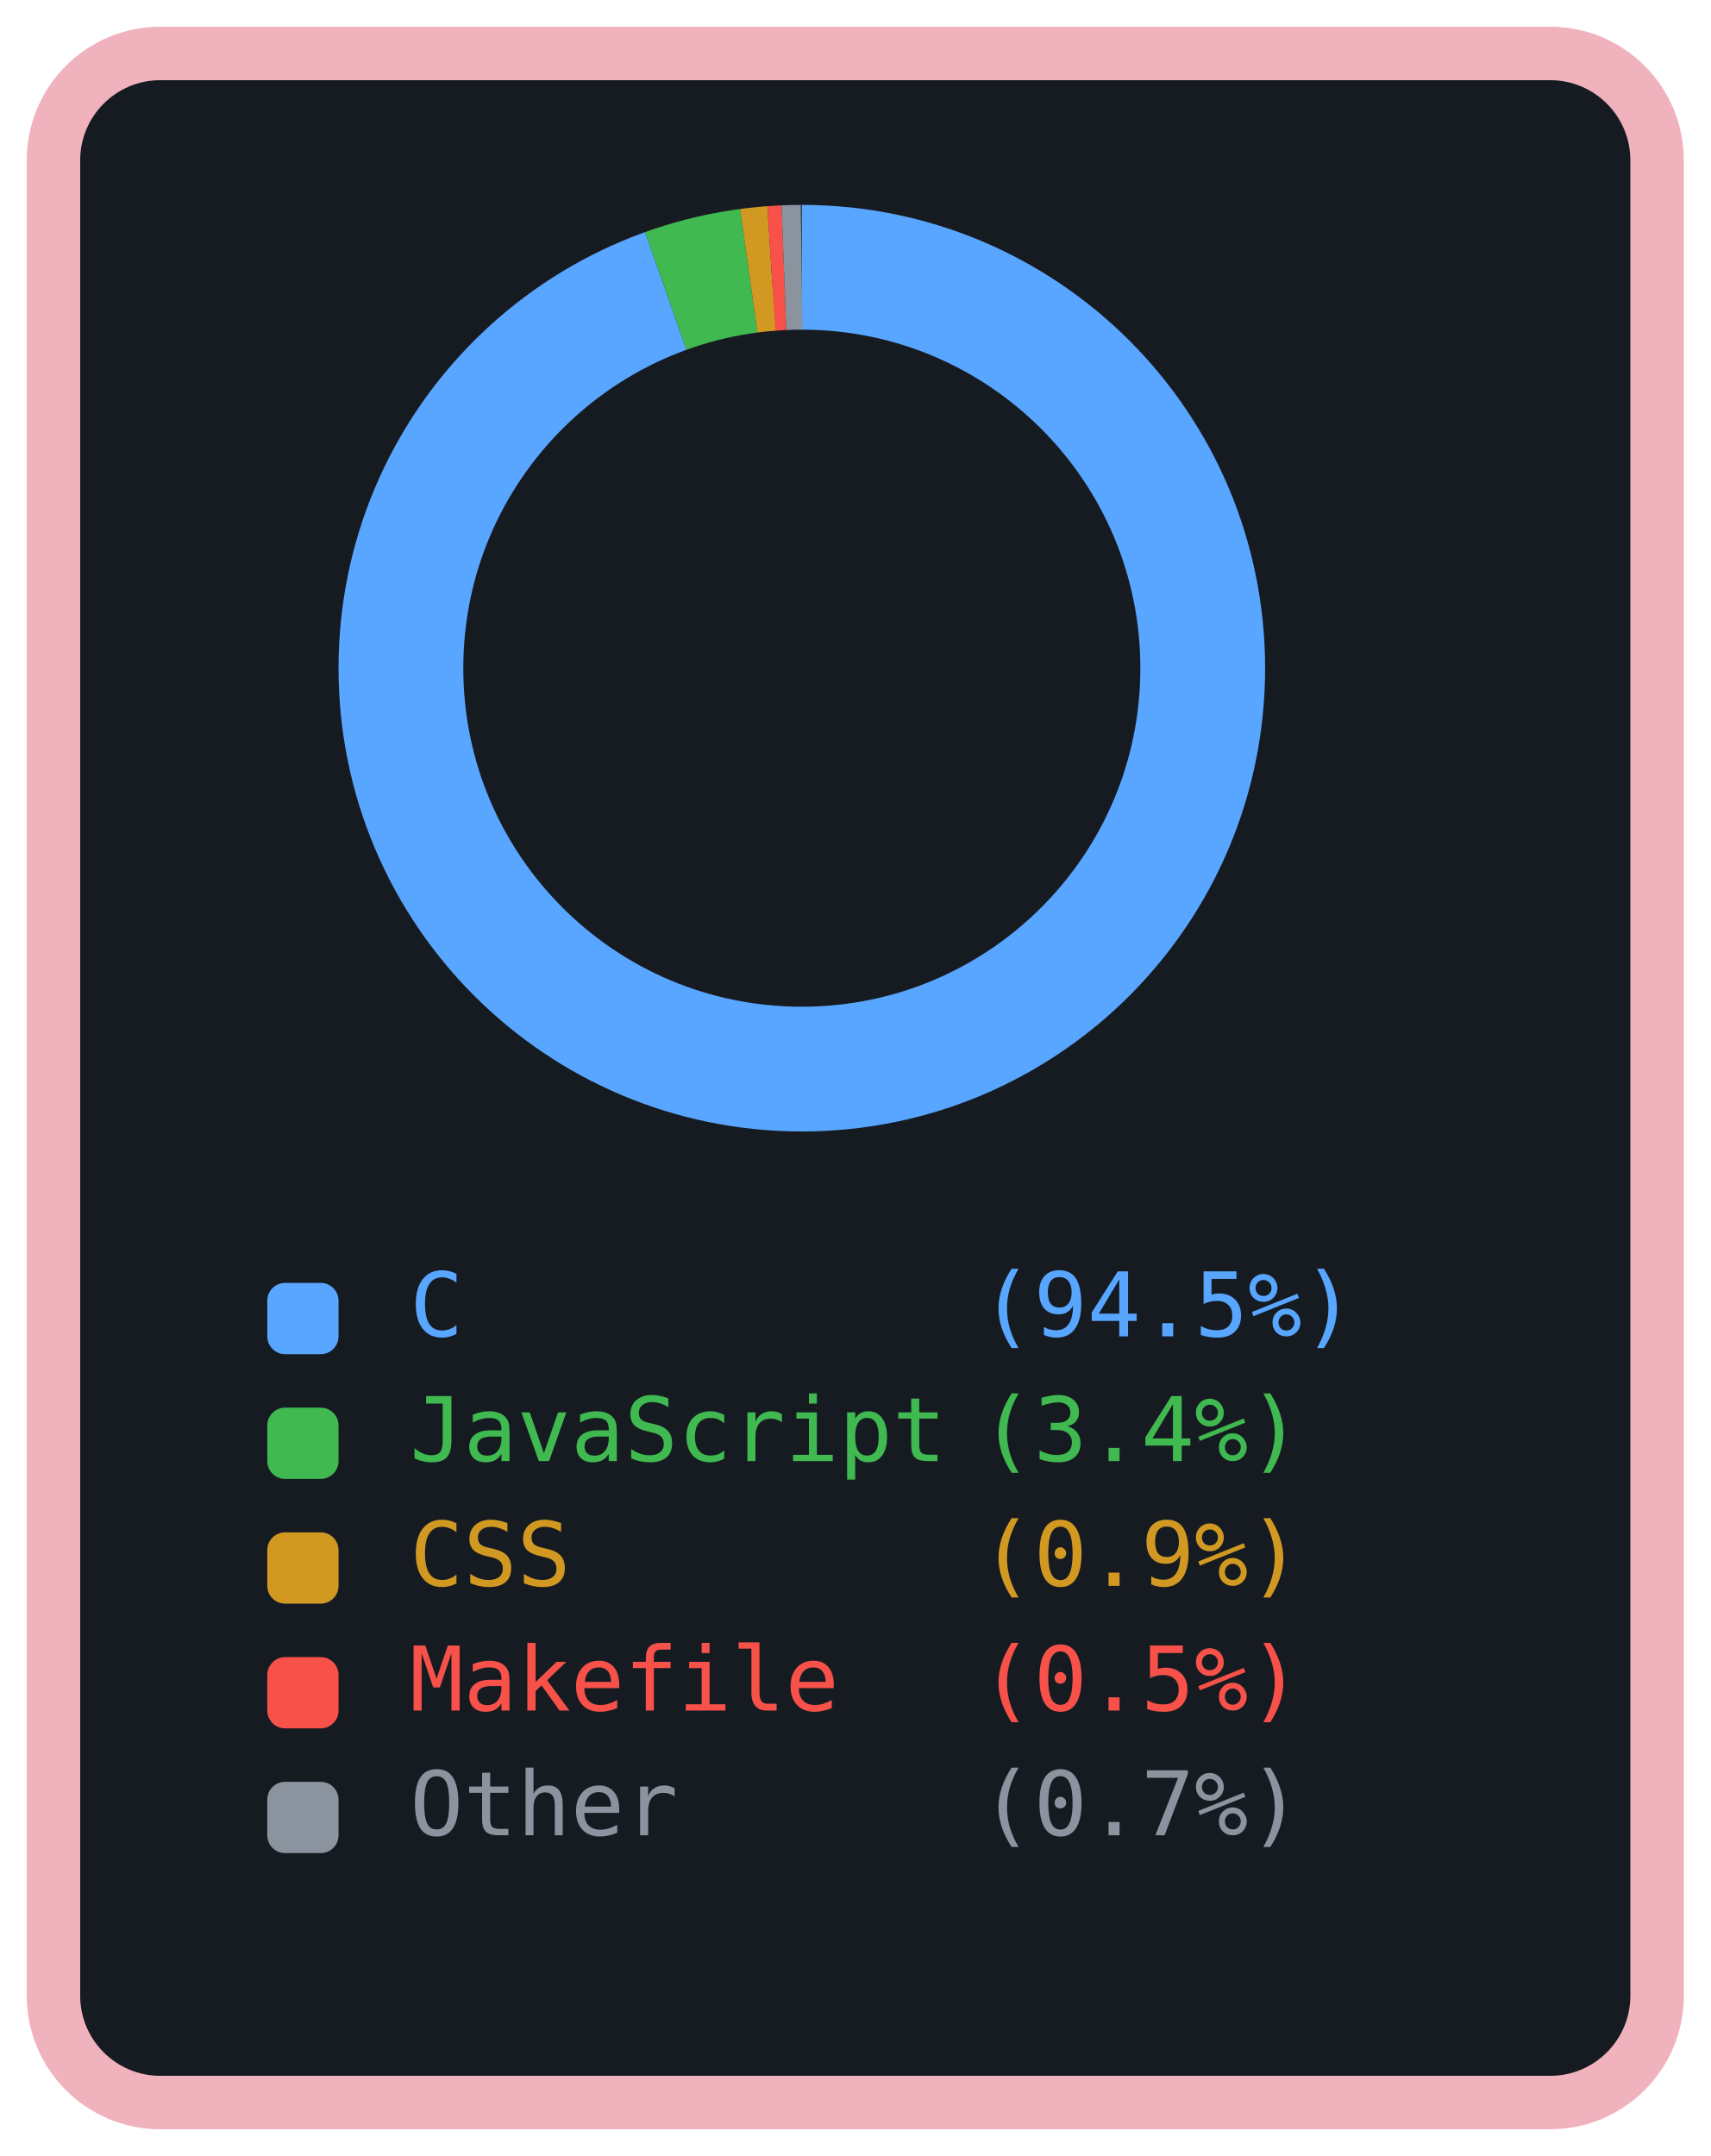
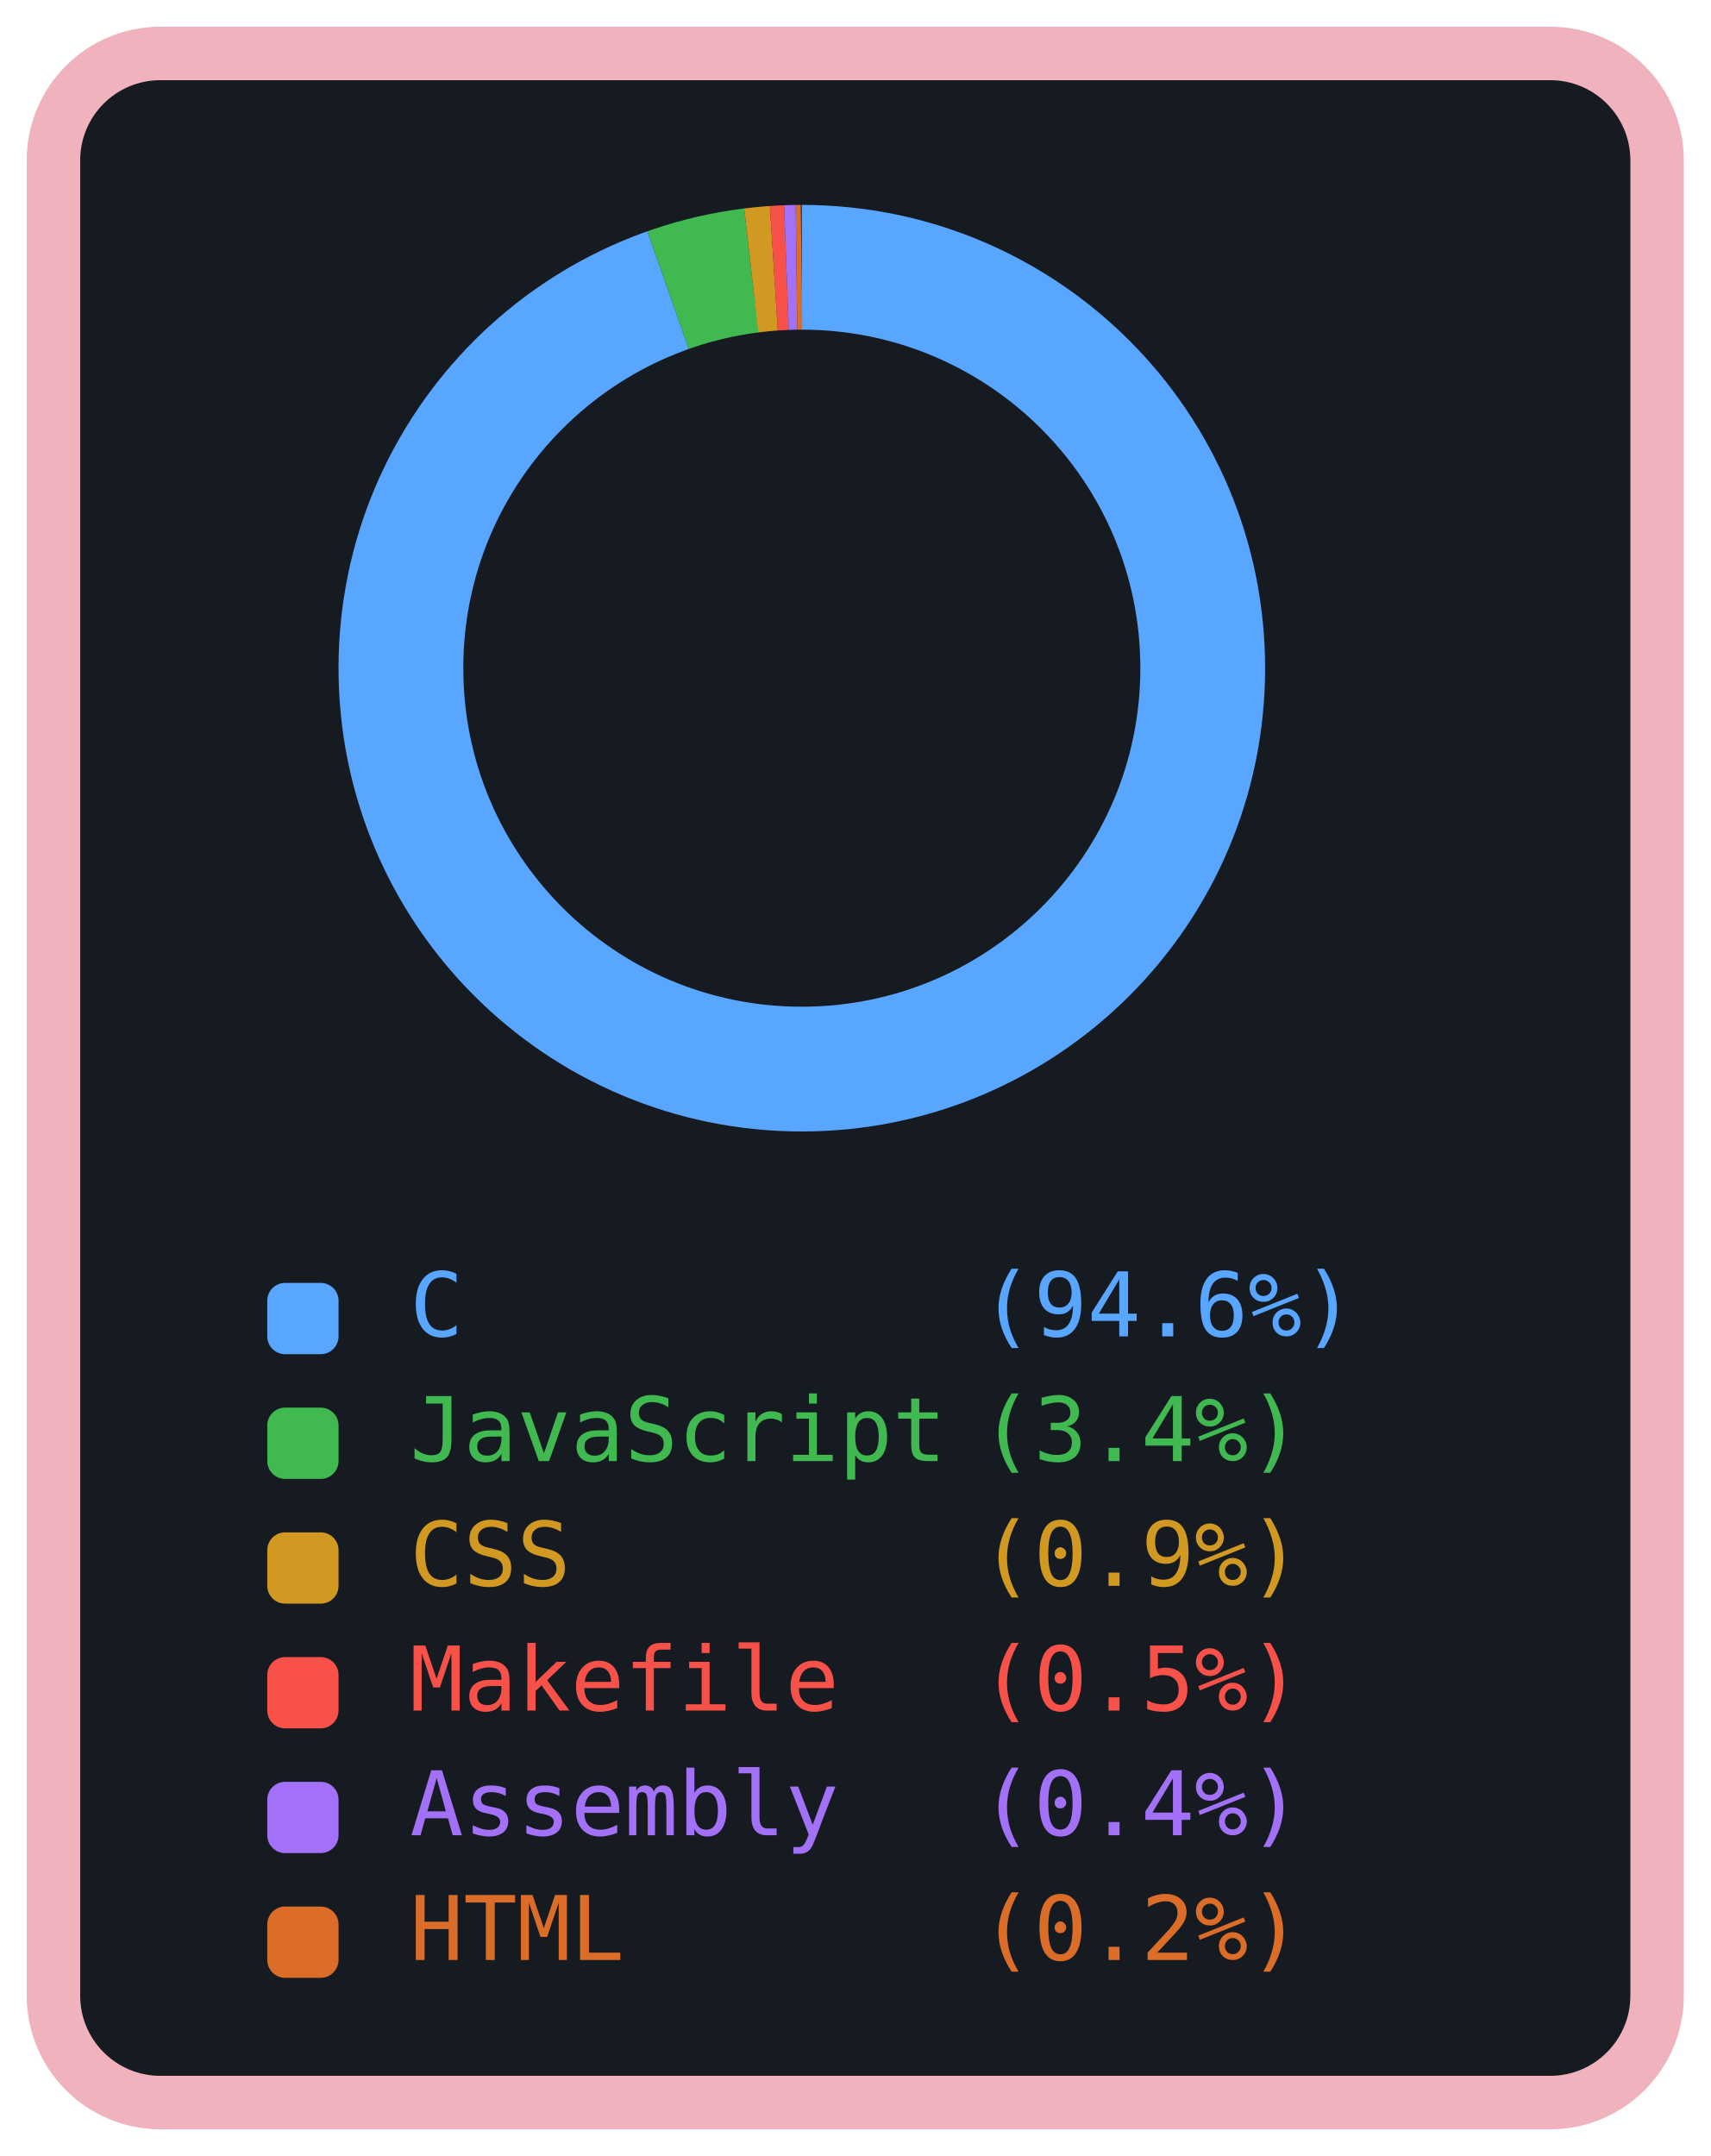
<svg xmlns="http://www.w3.org/2000/svg" width="192" height="242" viewBox="0 0 192 242">
  <style>
		.bg {
			fill: #161B22;
			stroke: #F0B2BC;
			stroke-width: 6;
			rx: 12px;
		}
		</style>
  <rect x="6" y="6" width="180" height="230" class="bg" />
  <g>
    <circle cx="90" cy="75" r="45" fill="none" stroke="#21262d" stroke-width="14" />
-     <circle cx="90" cy="75" r="45" fill="none" stroke="#58a6ff" stroke-width="14" stroke-dasharray="267.192 282.743" stroke-dashoffset="0" transform="rotate(-90 90 75)" />
+     <circle cx="90" cy="75" r="45" fill="none" stroke="#58a6ff" stroke-width="14" stroke-dasharray="267.475 282.743" stroke-dashoffset="0" transform="rotate(-90 90 75)" />
    <g>
      <rect x="30" y="144" width="8" height="8" rx="2" fill="#58a6ff" />
      <text x="46" y="150" font-family="monospace" font-size="10" fill="#58a6ff">C</text>
-       <text x="110" y="150" font-family="monospace" font-size="10" fill="#58a6ff">(94.5%)</text>
+       <text x="110" y="150" font-family="monospace" font-size="10" fill="#58a6ff">(94.6%)</text>
    </g>
-     <circle cx="90" cy="75" r="45" fill="none" stroke="#3fb950" stroke-width="14" stroke-dasharray="9.613 282.743" stroke-dashoffset="-267.192" transform="rotate(-90 90 75)" />
+     <circle cx="90" cy="75" r="45" fill="none" stroke="#3fb950" stroke-width="14" stroke-dasharray="9.613 282.743" stroke-dashoffset="-267.475" transform="rotate(-90 90 75)" />
    <g>
      <rect x="30" y="158" width="8" height="8" rx="2" fill="#3fb950" />
      <text x="46" y="164" font-family="monospace" font-size="10" fill="#3fb950">JavaScript</text>
      <text x="110" y="164" font-family="monospace" font-size="10" fill="#3fb950">(3.4%)</text>
    </g>
-     <circle cx="90" cy="75" r="45" fill="none" stroke="#d29922" stroke-width="14" stroke-dasharray="2.545 282.743" stroke-dashoffset="-276.806" transform="rotate(-90 90 75)" />
+     <circle cx="90" cy="75" r="45" fill="none" stroke="#d29922" stroke-width="14" stroke-dasharray="2.545 282.743" stroke-dashoffset="-277.088" transform="rotate(-90 90 75)" />
    <g>
      <rect x="30" y="172" width="8" height="8" rx="2" fill="#d29922" />
      <text x="46" y="178" font-family="monospace" font-size="10" fill="#d29922">CSS</text>
      <text x="110" y="178" font-family="monospace" font-size="10" fill="#d29922">(0.9%)</text>
    </g>
-     <circle cx="90" cy="75" r="45" fill="none" stroke="#f85149" stroke-width="14" stroke-dasharray="1.414 282.743" stroke-dashoffset="-279.35" transform="rotate(-90 90 75)" />
+     <circle cx="90" cy="75" r="45" fill="none" stroke="#f85149" stroke-width="14" stroke-dasharray="1.414 282.743" stroke-dashoffset="-279.633" transform="rotate(-90 90 75)" />
    <g>
      <rect x="30" y="186" width="8" height="8" rx="2" fill="#f85149" />
      <text x="46" y="192" font-family="monospace" font-size="10" fill="#f85149">Makefile</text>
      <text x="110" y="192" font-family="monospace" font-size="10" fill="#f85149">(0.5%)</text>
    </g>
-     <circle cx="90" cy="75" r="45" fill="none" stroke="#8b949e" stroke-width="14" stroke-dasharray="1.979 282.743" stroke-dashoffset="-280.764" transform="rotate(-90 90 75)" />
+     <circle cx="90" cy="75" r="45" fill="none" stroke="#a371f7" stroke-width="14" stroke-dasharray="1.131 282.743" stroke-dashoffset="-281.047" transform="rotate(-90 90 75)" />
    <g>
-       <rect x="30" y="200" width="8" height="8" rx="2" fill="#8b949e" />
-       <text x="46" y="206" font-family="monospace" font-size="10" fill="#8b949e">Other</text>
-       <text x="110" y="206" font-family="monospace" font-size="10" fill="#8b949e">(0.7%)</text>
+       <rect x="30" y="200" width="8" height="8" rx="2" fill="#a371f7" />
+       <text x="46" y="206" font-family="monospace" font-size="10" fill="#a371f7">Assembly</text>
+       <text x="110" y="206" font-family="monospace" font-size="10" fill="#a371f7">(0.4%)</text>
+     </g>
+     <circle cx="90" cy="75" r="45" fill="none" stroke="#db6d28" stroke-width="14" stroke-dasharray="0.565 282.743" stroke-dashoffset="-282.178" transform="rotate(-90 90 75)" />
+     <g>
+       <rect x="30" y="214" width="8" height="8" rx="2" fill="#db6d28" />
+       <text x="46" y="220" font-family="monospace" font-size="10" fill="#db6d28">HTML</text>
+       <text x="110" y="220" font-family="monospace" font-size="10" fill="#db6d28">(0.2%)</text>
    </g>
  </g>
</svg>
